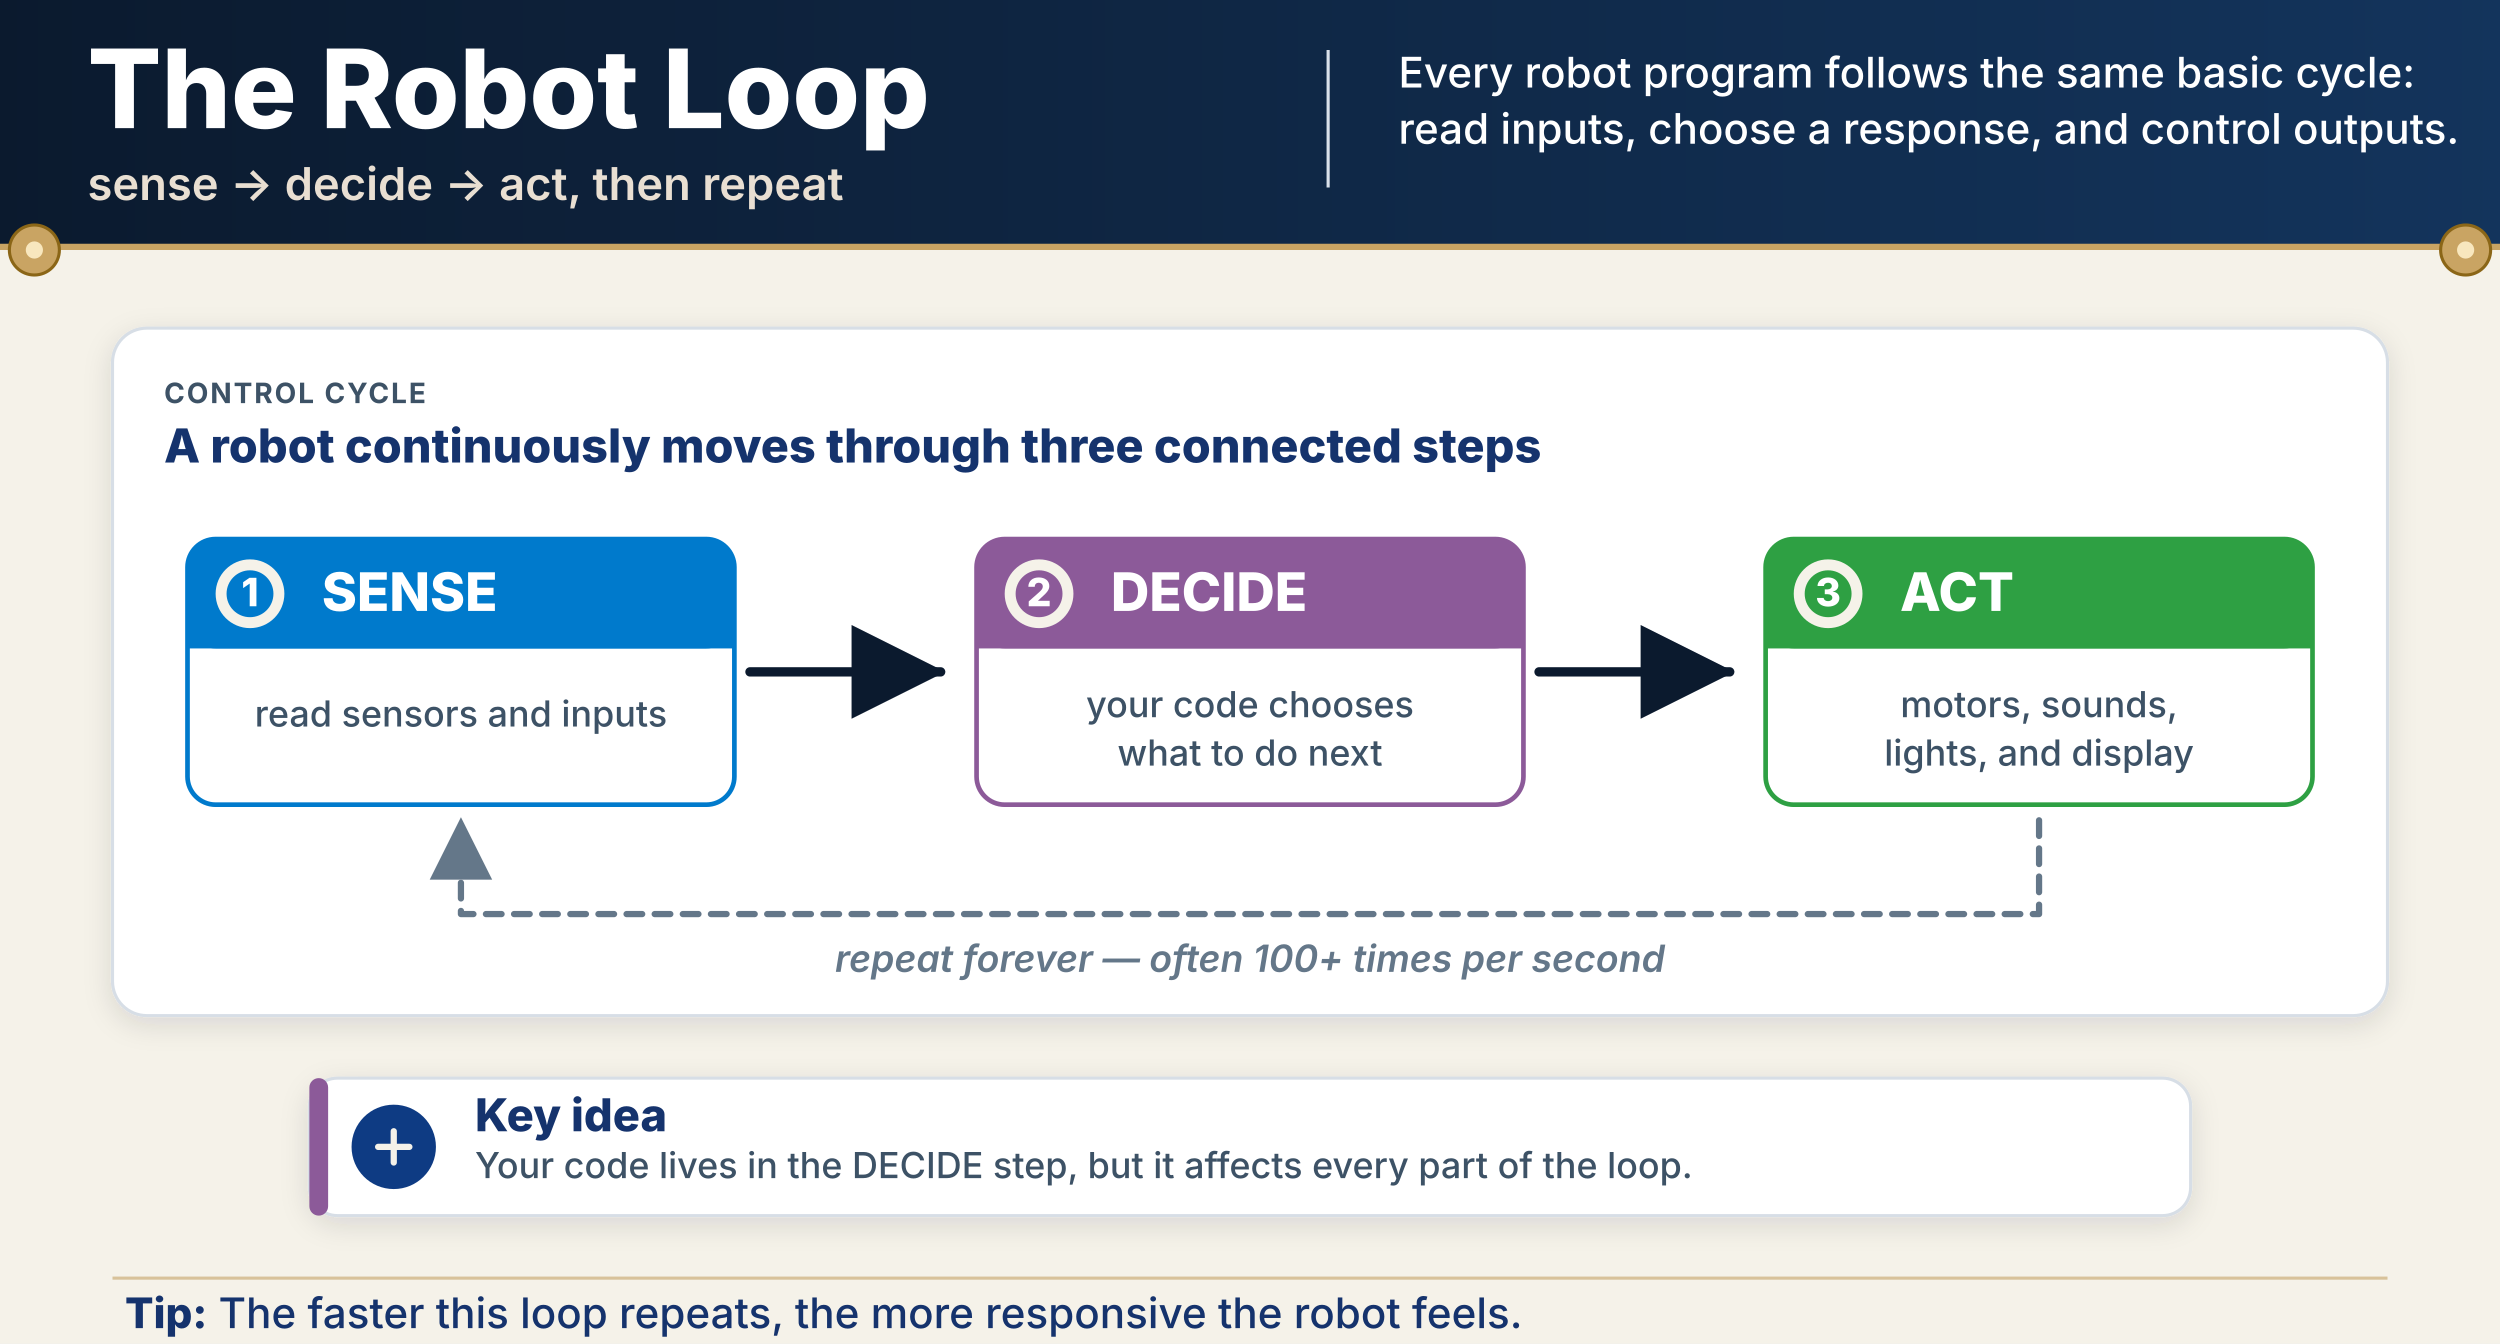
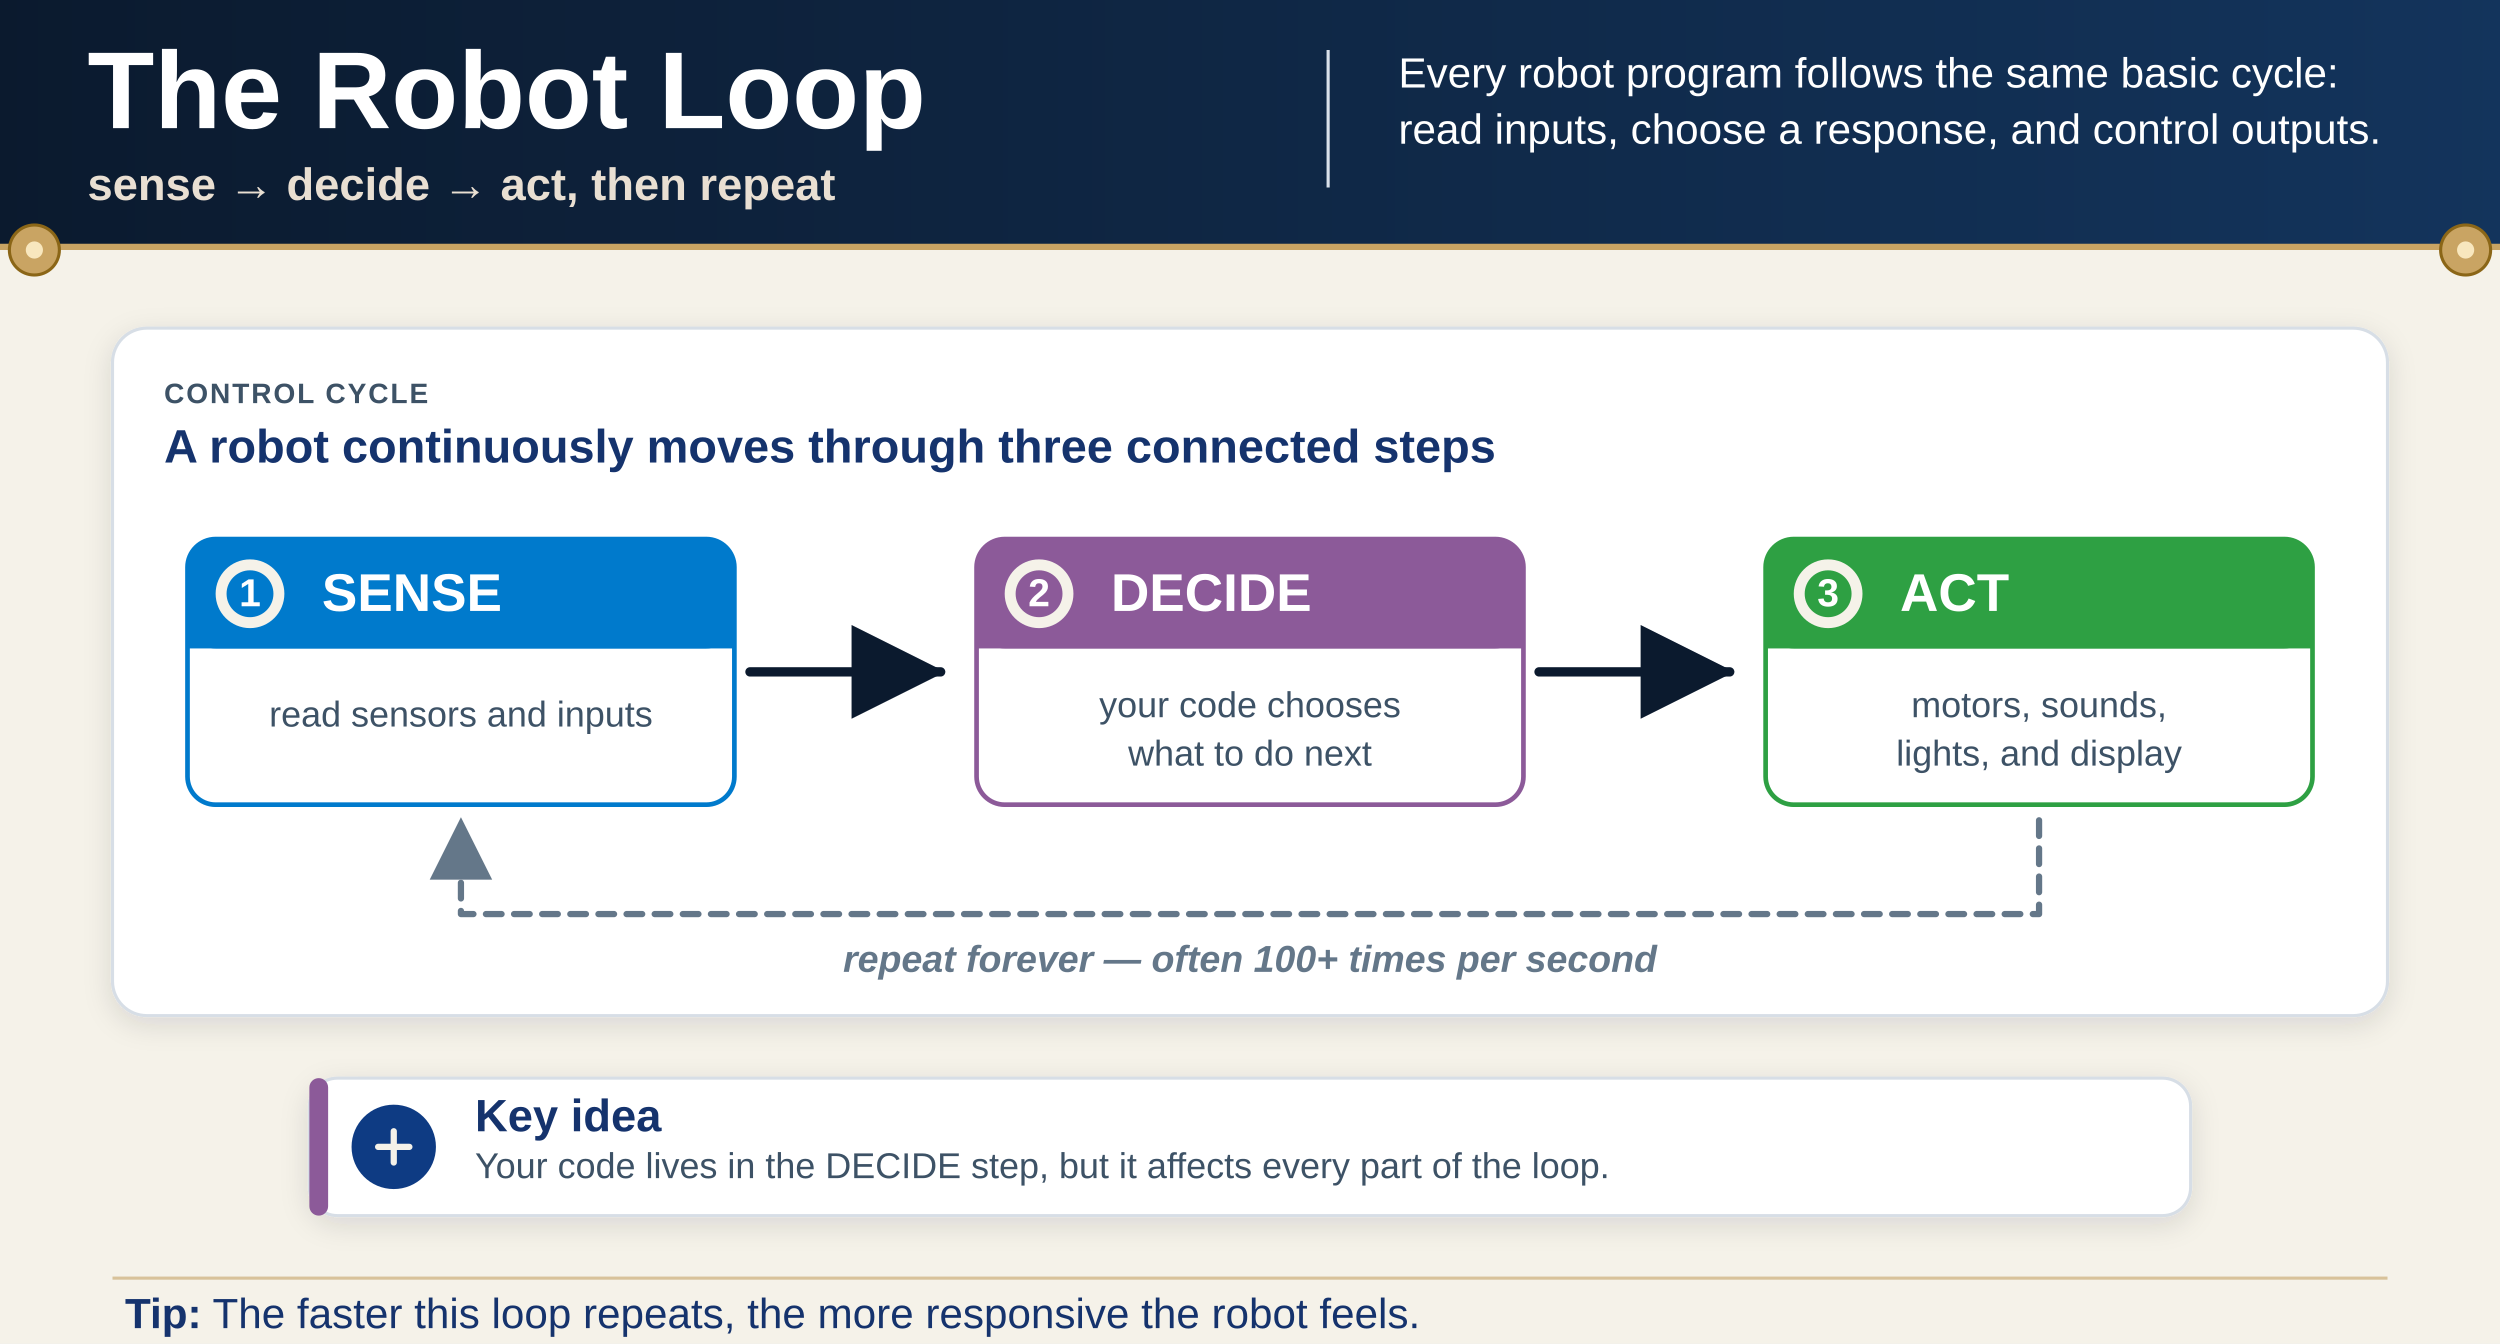
<svg xmlns="http://www.w3.org/2000/svg" width="1600" height="860" viewBox="0 0 1600 860" role="img" aria-labelledby="title desc">
  <defs>
    <linearGradient id="headerGrad" x1="0" y1="0" x2="1" y2="0">
      <stop offset="0" stop-color="#0B1A2E" />
      <stop offset="1" stop-color="#13345C" />
    </linearGradient>
    <filter id="shadow" x="-20%" y="-20%" width="140%" height="150%">
      <feDropShadow dx="0" dy="5" stdDeviation="9" flood-color="#0B1A2E" flood-opacity="0.12" />
    </filter>
    <marker id="arrowNavy" viewBox="0 0 12 12" refX="10.5" refY="6" markerWidth="12" markerHeight="12" orient="auto">
      <path d="M1 1 L11 6 L1 11 Z" fill="#0B1A2E" />
    </marker>
    <marker id="arrowSlate" viewBox="0 0 12 12" refX="10.5" refY="6" markerWidth="12" markerHeight="12" orient="auto">
      <path d="M1 1 L11 6 L1 11 Z" fill="#647789" />
    </marker>
    <style>
-       .h1{font-family:Inter,Arial,sans-serif;font-size:70px;font-weight:800;fill:#FFFFFF;}
-       .h2{font-family:Inter,Arial,sans-serif;font-size:29px;font-weight:600;fill:#E9DFD2;}
-       .headerBody{font-family:Inter,Arial,sans-serif;font-size:27px;font-weight:500;fill:#FFFFFF;}
-       .small{font-family:Inter,Arial,sans-serif;font-size:18px;font-weight:700;letter-spacing:1.2px;fill:#3D5266;}
-       .cardTitle{font-family:Inter,Arial,sans-serif;font-size:34px;font-weight:800;fill:#FFFFFF;}
-       .cardText{font-family:Inter,Arial,sans-serif;font-size:23px;font-weight:500;fill:#3D5266;}
-       .stepNum{font-family:Inter,Arial,sans-serif;font-size:25px;font-weight:800;fill:#FFFFFF;}
-       .repeat{font-family:Inter,Arial,sans-serif;font-size:24px;font-weight:600;font-style:italic;fill:#647789;}
-       .calloutTitle{font-family:Inter,Arial,sans-serif;font-size:29px;font-weight:800;fill:#15336D;}
-       .calloutText{font-family:Inter,Arial,sans-serif;font-size:23px;font-weight:500;fill:#3D5266;}
-       .tip{font-family:Inter,Arial,sans-serif;font-size:27px;font-weight:500;fill:#15336D;}
+       .h1{font-family:Arial, Helvetica, sans-serif;font-size:70px;font-weight:800;fill:#FFFFFF;}
+       .h2{font-family:Arial, Helvetica, sans-serif;font-size:29px;font-weight:600;fill:#E9DFD2;}
+       .headerBody{font-family:Arial, Helvetica, sans-serif;font-size:27px;font-weight:500;fill:#FFFFFF;}
+       .small{font-family:Arial, Helvetica, sans-serif;font-size:18px;font-weight:700;letter-spacing:1.2px;fill:#3D5266;}
+       .cardTitle{font-family:Arial, Helvetica, sans-serif;font-size:34px;font-weight:800;fill:#FFFFFF;}
+       .cardText{font-family:Arial, Helvetica, sans-serif;font-size:23px;font-weight:500;fill:#3D5266;}
+       .stepNum{font-family:Arial, Helvetica, sans-serif;font-size:25px;font-weight:800;fill:#FFFFFF;}
+       .repeat{font-family:Arial, Helvetica, sans-serif;font-size:24px;font-weight:600;font-style:italic;fill:#647789;}
+       .calloutTitle{font-family:Arial, Helvetica, sans-serif;font-size:29px;font-weight:800;fill:#15336D;}
+       .calloutText{font-family:Arial, Helvetica, sans-serif;font-size:23px;font-weight:500;fill:#3D5266;}
+       .tip{font-family:Arial, Helvetica, sans-serif;font-size:27px;font-weight:500;fill:#15336D;}
    </style>
  </defs>
  <rect width="1600" height="860" fill="#F5F2E9" />
  <rect x="0" y="0" width="1600" height="158" fill="url(#headerGrad)" />
  <text x="56" y="82" class="h1">The Robot Loop</text>
  <text x="56" y="128" class="h2">sense → decide → act, then repeat</text>
  <line x1="850" y1="32" x2="850" y2="120" stroke="#D9E1EA" stroke-width="2" />
  <text x="895" y="56" class="headerBody">Every robot program follows the same basic cycle:</text>
  <text x="895" y="92" class="headerBody">read inputs, choose a response, and control outputs.</text>
  <line x1="0" y1="158" x2="1600" y2="158" stroke="#C9A463" stroke-width="4" />
  <circle cx="22" cy="160" r="16" fill="#C9A463" stroke="#8B6617" stroke-width="2" />
  <circle cx="1578" cy="160" r="16" fill="#C9A463" stroke="#8B6617" stroke-width="2" />
  <circle cx="22" cy="160" r="5.5" fill="#F8E7BE" />
  <circle cx="1578" cy="160" r="5.5" fill="#F8E7BE" />
  <rect x="72" y="210" width="1456" height="440" rx="22" fill="#FFFFFF" stroke="#D7DEE6" stroke-width="2" filter="url(#shadow)" />
  <text x="105" y="258" class="small">CONTROL CYCLE</text>
-   <text x="105" y="296" style="font-family:Inter,Arial,sans-serif;font-size:30px;font-weight:800;fill:#15336D;">A robot continuously moves through three connected steps</text>
+   <text x="105" y="296" style="font-family:Arial, Helvetica, sans-serif;font-size:30px;font-weight:800;fill:#15336D;">A robot continuously moves through three connected steps</text>
  <rect x="120" y="345" width="350" height="170" rx="18" fill="#FFFFFF" stroke="#007ACC" stroke-width="3" />
  <rect x="120" y="345" width="350" height="70" rx="18" fill="#007ACC" />
  <rect x="120" y="385" width="350" height="30" fill="#007ACC" />
  <circle cx="160" cy="380" r="22" fill="#F5F2E9" />
  <circle cx="160" cy="380" r="15" fill="#007ACC" />
  <text x="160" y="388" text-anchor="middle" class="stepNum">1</text>
  <text x="206" y="391" class="cardTitle">SENSE</text>
  <text x="295" y="465" text-anchor="middle" class="cardText">read sensors and inputs</text>
  <rect x="625" y="345" width="350" height="170" rx="18" fill="#FFFFFF" stroke="#8C5A99" stroke-width="3" />
  <rect x="625" y="345" width="350" height="70" rx="18" fill="#8C5A99" />
  <rect x="625" y="385" width="350" height="30" fill="#8C5A99" />
  <circle cx="665" cy="380" r="22" fill="#F5F2E9" />
  <circle cx="665" cy="380" r="15" fill="#8C5A99" />
  <text x="665" y="388" text-anchor="middle" class="stepNum">2</text>
  <text x="711" y="391" class="cardTitle">DECIDE</text>
  <text x="800" y="459" text-anchor="middle" class="cardText">your code chooses</text>
  <text x="800" y="490" text-anchor="middle" class="cardText">what to do next</text>
  <rect x="1130" y="345" width="350" height="170" rx="18" fill="#FFFFFF" stroke="#2EA043" stroke-width="3" />
  <rect x="1130" y="345" width="350" height="70" rx="18" fill="#2EA043" />
  <rect x="1130" y="385" width="350" height="30" fill="#2EA043" />
  <circle cx="1170" cy="380" r="22" fill="#F5F2E9" />
  <circle cx="1170" cy="380" r="15" fill="#2EA043" />
  <text x="1170" y="388" text-anchor="middle" class="stepNum">3</text>
  <text x="1216" y="391" class="cardTitle">ACT</text>
  <text x="1305" y="459" text-anchor="middle" class="cardText">motors, sounds,</text>
  <text x="1305" y="490" text-anchor="middle" class="cardText">lights, and display</text>
  <path d="M 480 430 H 602" fill="none" stroke="#0B1A2E" stroke-width="6" stroke-linecap="round" marker-end="url(#arrowNavy)" />
  <path d="M 985 430 H 1107" fill="none" stroke="#0B1A2E" stroke-width="6" stroke-linecap="round" marker-end="url(#arrowNavy)" />
  <path d="M 1305 525 V 585 H 295 V 525" fill="none" stroke="#647789" stroke-width="4" stroke-dasharray="10 8" stroke-linecap="round" stroke-linejoin="round" marker-end="url(#arrowSlate)" />
  <text x="800" y="622" text-anchor="middle" class="repeat">repeat forever — often 100+ times per second</text>
  <rect x="198" y="690" width="1204" height="88" rx="18" fill="#FFFFFF" stroke="#D7DEE6" stroke-width="2" filter="url(#shadow)" />
  <rect x="198" y="690" width="12" height="88" rx="6" fill="#8C5A99" />
  <circle cx="252" cy="734" r="27" fill="#0E3B83" />
  <path d="M242 734h20M252 724v20" stroke="#F5F2E9" stroke-width="4" stroke-linecap="round" />
  <text x="304" y="724" class="calloutTitle">Key idea</text>
  <text x="304" y="754" class="calloutText">Your code lives in the DECIDE step, but it affects every part of the loop.</text>
  <line x1="72" y1="818" x2="1528" y2="818" stroke="#D8C29A" stroke-width="2" />
  <text x="80" y="850" class="tip">
    <tspan font-weight="800">Tip:</tspan> The faster this loop repeats, the more responsive the robot feels.</text>
</svg>
